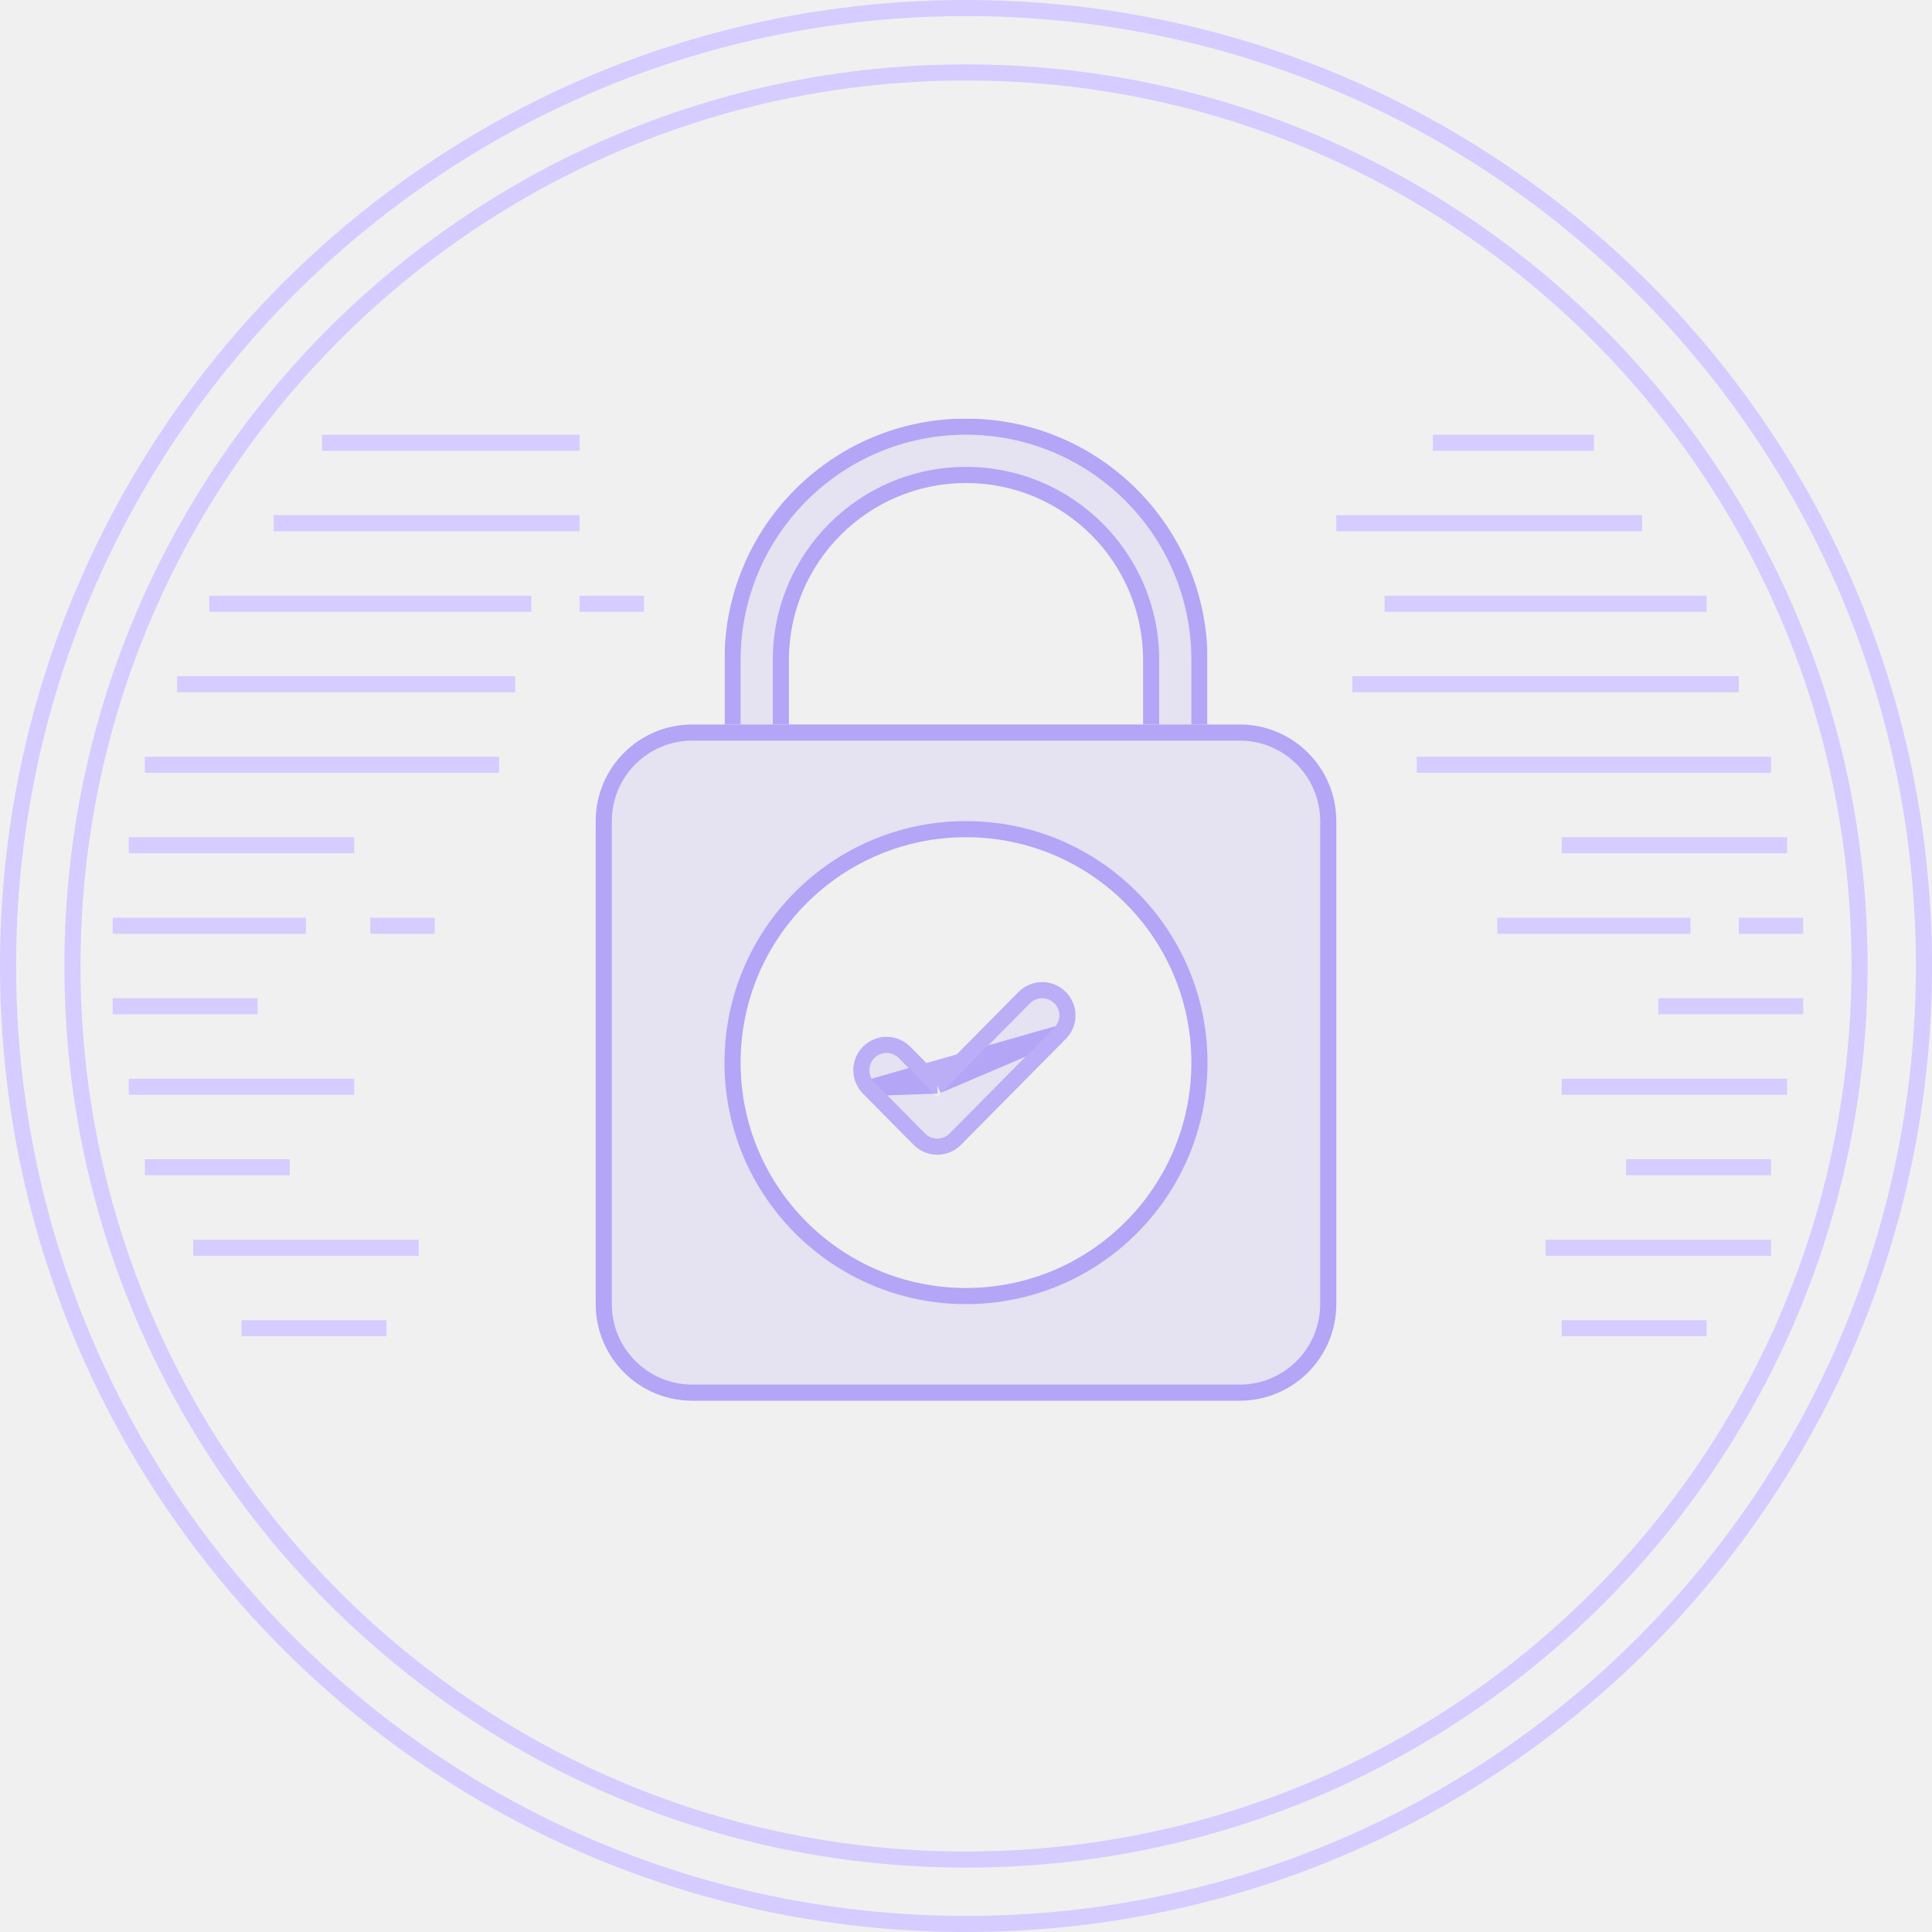
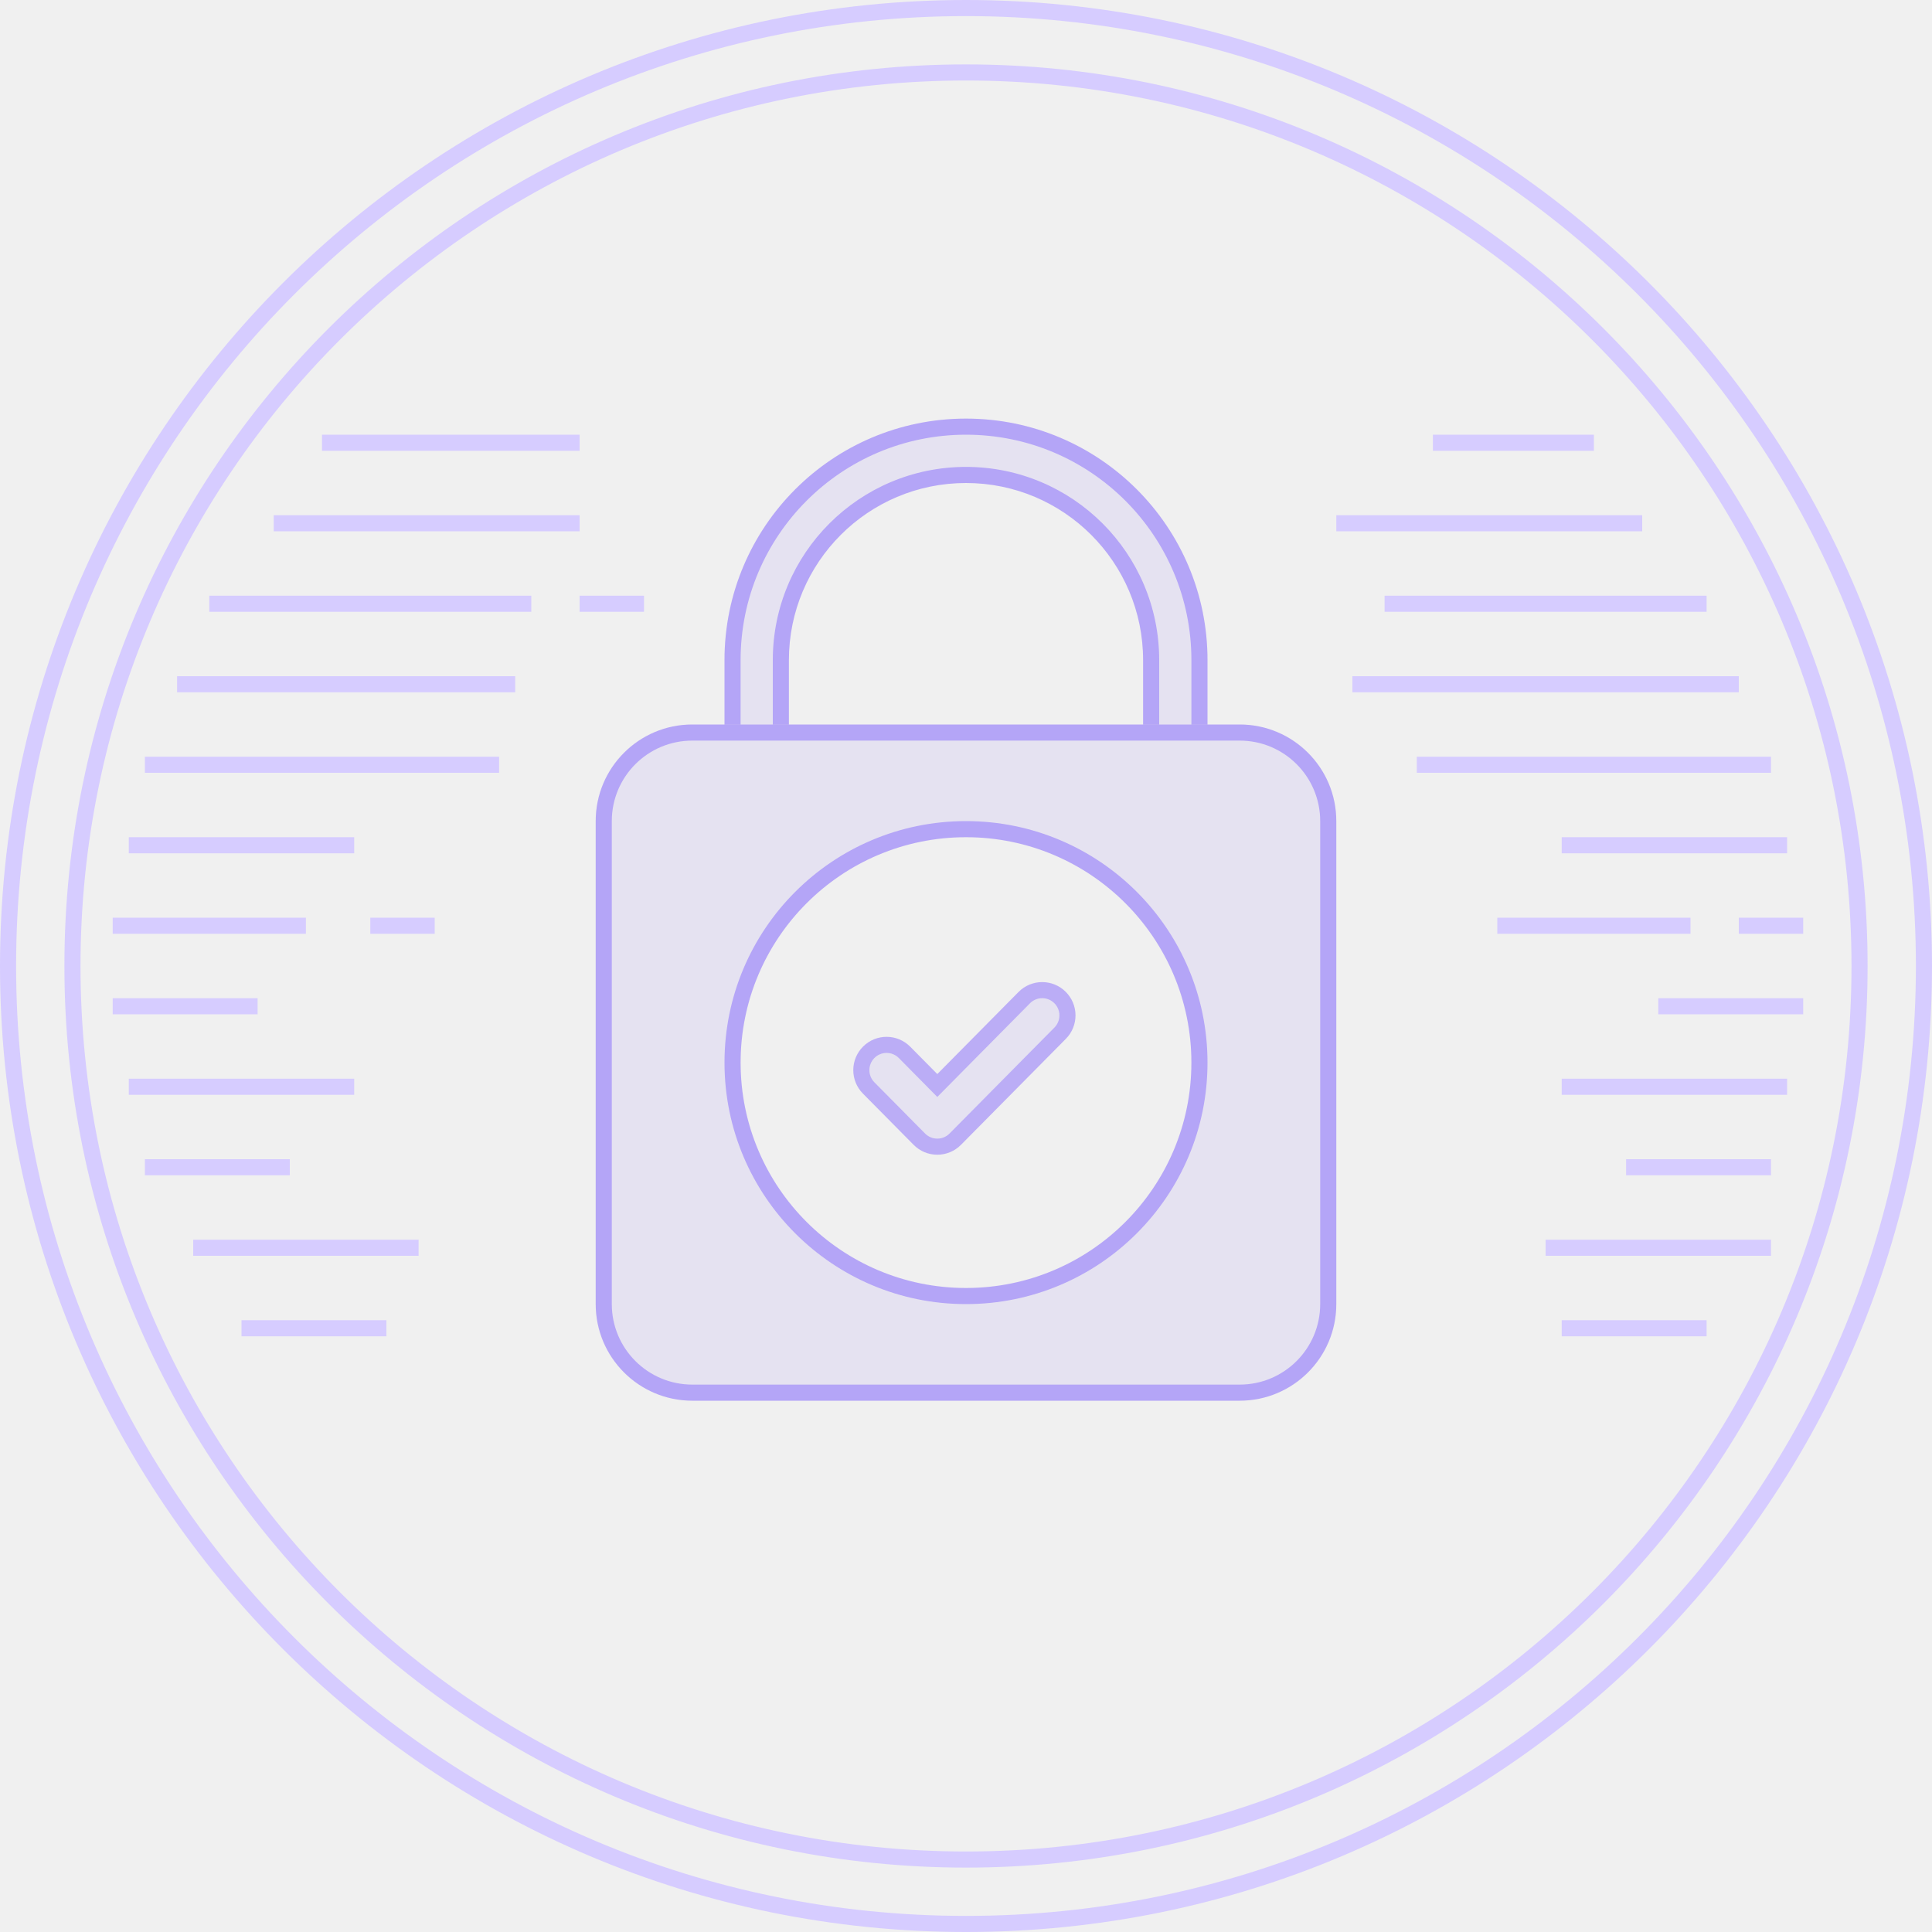
- <svg xmlns="http://www.w3.org/2000/svg" width="120" height="120" fill="none">
+ <svg xmlns="http://www.w3.org/2000/svg" width="120" height="120" fill="none" viewBox="0 0 120 120">
  <path fill="#D6CCFF" fill-rule="evenodd" d="M60 1C27.415 1 1 27.415 1 60s26.415 59 59 59 59-26.415 59-59S92.585 1 60 1Zm0-1C26.863 0 0 26.863 0 60s26.863 60 60 60 60-26.863 60-60S93.137 0 60 0Zm0 5C29.624 5 5 29.624 5 60s24.624 55 55 55 55-24.624 55-55S90.376 5 60 5Zm0-1C29.072 4 4 29.072 4 60s25.072 56 56 56 56-25.072 56-56S90.928 4 60 4Z" clip-rule="evenodd" />
  <g clip-path="url(#a)">
-     <mask id="b" fill="#fff">
-       <path fill-rule="evenodd" d="M60 26c-8.284 0-15 6.716-15 15v8h30v-8c0-8.284-6.716-15-15-15Zm0 4c-6.075 0-11 4.925-11 11v4h22v-4c0-6.075-4.925-11-11-11Z" clip-rule="evenodd" />
-     </mask>
    <path fill="#6D4AFF" fill-opacity=".08" fill-rule="evenodd" d="M60 26c-8.284 0-15 6.716-15 15v8h30v-8c0-8.284-6.716-15-15-15Zm0 4c-6.075 0-11 4.925-11 11v4h22v-4c0-6.075-4.925-11-11-11Z" clip-rule="evenodd" />
-     <path fill="#6D4AFF" fill-opacity=".4" d="M45 49h-1v1h1v-1Zm30 0v1h1v-1h-1Zm-26-4h-1v1h1v-1Zm22 0v1h1v-1h-1Zm-25-4c0-7.732 6.268-14 14-14v-2c-8.837 0-16 7.163-16 16h2Zm0 8v-8h-2v8h2Zm29-1H45v2h30v-2Zm-1-7v8h2v-8h-2ZM60 27c7.732 0 14 6.268 14 14h2c0-8.837-7.163-16-16-16v2ZM50 41c0-5.523 4.477-10 10-10v-2c-6.627 0-12 5.373-12 12h2Zm0 4v-4h-2v4h2Zm21-1H49v2h22v-2Zm-1-3v4h2v-4h-2ZM60 31c5.523 0 10 4.477 10 10h2c0-6.627-5.373-12-12-12v2Z" mask="url(#b)" />
+     <path fill="#6D4AFF" fill-opacity=".4" fill-rule="evenodd" d="M48 46v-5c0-6.627 5.373-12 12-12s12 5.373 12 12v5H48Zm12-19c-7.732 0-14 6.268-14 14v7h28v-7c0-7.732-6.268-14-14-14ZM45 41c0-8.284 6.716-15 15-15 8.284 0 15 6.716 15 15v8H45v-8Zm4 0c0-6.075 4.925-11 11-11s11 4.925 11 11v4H49v-4Z" clip-rule="evenodd" />
  </g>
-   <mask id="c" fill="#fff">
-     <path fill-rule="evenodd" d="M43 45a6 6 0 0 0-6 6v30a6 6 0 0 0 6 6h34a6 6 0 0 0 6-6V51a6 6 0 0 0-6-6H43Zm17 35c7.732 0 14-6.268 14-14s-6.268-14-14-14-14 6.268-14 14 6.268 14 14 14Z" clip-rule="evenodd" />
-   </mask>
  <path fill="#6D4AFF" fill-opacity=".08" fill-rule="evenodd" d="M43 45a6 6 0 0 0-6 6v30a6 6 0 0 0 6 6h34a6 6 0 0 0 6-6V51a6 6 0 0 0-6-6H43Zm17 35c7.732 0 14-6.268 14-14s-6.268-14-14-14-14 6.268-14 14 6.268 14 14 14Z" clip-rule="evenodd" />
-   <path fill="#6D4AFF" fill-opacity=".4" d="M38 51a5 5 0 0 1 5-5v-2a7 7 0 0 0-7 7h2Zm0 30V51h-2v30h2Zm5 5a5 5 0 0 1-5-5h-2a7 7 0 0 0 7 7v-2Zm34 0H43v2h34v-2Zm5-5a5 5 0 0 1-5 5v2a7 7 0 0 0 7-7h-2Zm0-30v30h2V51h-2Zm-5-5a5 5 0 0 1 5 5h2a7 7 0 0 0-7-7v2Zm-34 0h34v-2H43v2Zm30 20c0 7.18-5.82 13-13 13v2c8.284 0 15-6.716 15-15h-2ZM60 53c7.18 0 13 5.82 13 13h2c0-8.284-6.716-15-15-15v2ZM47 66c0-7.18 5.82-13 13-13v-2c-8.284 0-15 6.716-15 15h2Zm13 13c-7.18 0-13-5.82-13-13h-2c0 8.284 6.716 15 15 15v-2Z" mask="url(#c)" />
+   <path fill="#6D4AFF" fill-opacity=".4" fill-rule="evenodd" d="M43 46a5 5 0 0 0-5 5v30a5 5 0 0 0 5 5h34a5 5 0 0 0 5-5V51a5 5 0 0 0-5-5H43Zm32 20c0 8.284-6.716 15-15 15-8.284 0-15-6.716-15-15 0-8.284 6.716-15 15-15 8.284 0 15 6.716 15 15ZM37 51a6 6 0 0 1 6-6h34a6 6 0 0 1 6 6v30a6 6 0 0 1-6 6H43a6 6 0 0 1-6-6V51Zm37 15c0 7.732-6.268 14-14 14s-14-6.268-14-14 6.268-14 14-14 14 6.268 14 14Z" clip-rule="evenodd" />
  <path fill="#6D4AFF" fill-opacity=".08" fill-rule="evenodd" d="M65.485 62.31a1.07 1.07 0 0 1 .006 1.512l-6.516 6.584a1.067 1.067 0 0 1-1.516 0l-3.15-3.184a1.07 1.07 0 0 1 .007-1.512 1.067 1.067 0 0 1 1.51.006l2.391 2.42 5.758-5.82a1.067 1.067 0 0 1 1.51-.006Z" clip-rule="evenodd" />
-   <path stroke="#6D4AFF" stroke-opacity=".4" d="m58.218 67.424 5.401-5.46a1.567 1.567 0 0 1 2.218-.008 1.57 1.57 0 0 1 .009 2.218m-7.629 3.25 7.629-3.25m-7.629 3.25-2.036-2.06a1.567 1.567 0 0 0-2.218-.009 1.57 1.57 0 0 0-.009 2.218m4.264-.149-4.263.15m11.891-3.4-6.515 6.584a1.567 1.567 0 0 1-2.227 0l-3.15-3.184m11.892-3.4-11.891 3.4" />
-   <path fill="#D6CCFF" d="M112 62h-9v1h9zM110 72h-9v1h9zM106 82h-9v1h9zM105 57H93v1h12zM112 57h-4v1h4zM99 27H89v1h10zM111 67H97v1h14zM111 52H97v1h14zM110 77H96v1h14zM108 42H84v1h24zM106 37H86v1h20zM102 32H83v1h19zM110 47H88v1h22zM7 62h9v1H7zM9 72h9v1H9zM15 82h9v1h-9zM7 57h12v1H7zM23 57h4v1h-4zM36 37h4v1h-4zM8 67h14v1H8zM12 77h14v1H12zM8 52h14v1H8zM20 27h16v1H20zM11 42h21v1H11zM13 37h20v1H13zM17 32h19v1H17zM9 47h22v1H9z" />
+   <path fill="#6D4AFF" fill-opacity=".4" fill-rule="evenodd" d="M59.686 71.11a2.067 2.067 0 0 1-2.937 0l-3.15-3.184A2.07 2.07 0 0 1 53.611 65c.81-.805 2.12-.8 2.925.012l1.682 1.7 5.046-5.1a2.068 2.068 0 1 1 2.938 2.913l-6.516 6.585Zm5.805-7.288a1.07 1.07 0 0 0-.006-1.512 1.067 1.067 0 0 0-1.51.006l-5.758 5.819-2.391-2.42a1.067 1.067 0 0 0-1.51-.005 1.07 1.07 0 0 0-.006 1.512l3.15 3.184a1.067 1.067 0 0 0 1.515 0l6.516-6.584Z" clip-rule="evenodd" />
+   <path fill="#D6CCFF" d="M112 62h-9v1h9v-1Zm-2 10h-9v1h9v-1Zm-4 10h-9v1h9v-1Zm-1-25H93v1h12v-1Zm7 0h-4v1h4v-1ZM99 27H89v1h10v-1Zm12 40H97v1h14v-1Zm0-15H97v1h14v-1Zm-1 25H96v1h14v-1Zm-2-35H84v1h24v-1Zm-2-5H86v1h20v-1Zm-4-5H83v1h19v-1Zm8 15H88v1h22v-1ZM7 62h9v1H7v-1Zm2 10h9v1H9v-1Zm6 10h9v1h-9v-1ZM7 57h12v1H7v-1Zm16 0h4v1h-4v-1Zm13-20h4v1h-4v-1ZM8 67h14v1H8v-1Zm4 10h14v1H12v-1ZM8 52h14v1H8v-1Zm12-25h16v1H20v-1Zm-9 15h21v1H11v-1Zm2-5h20v1H13v-1Zm4-5h19v1H17v-1ZM9 47h22v1H9v-1Z" />
  <defs>
    <clipPath id="a">
      <path fill="#fff" d="M45 26h30v19H45z" />
    </clipPath>
  </defs>
</svg>
